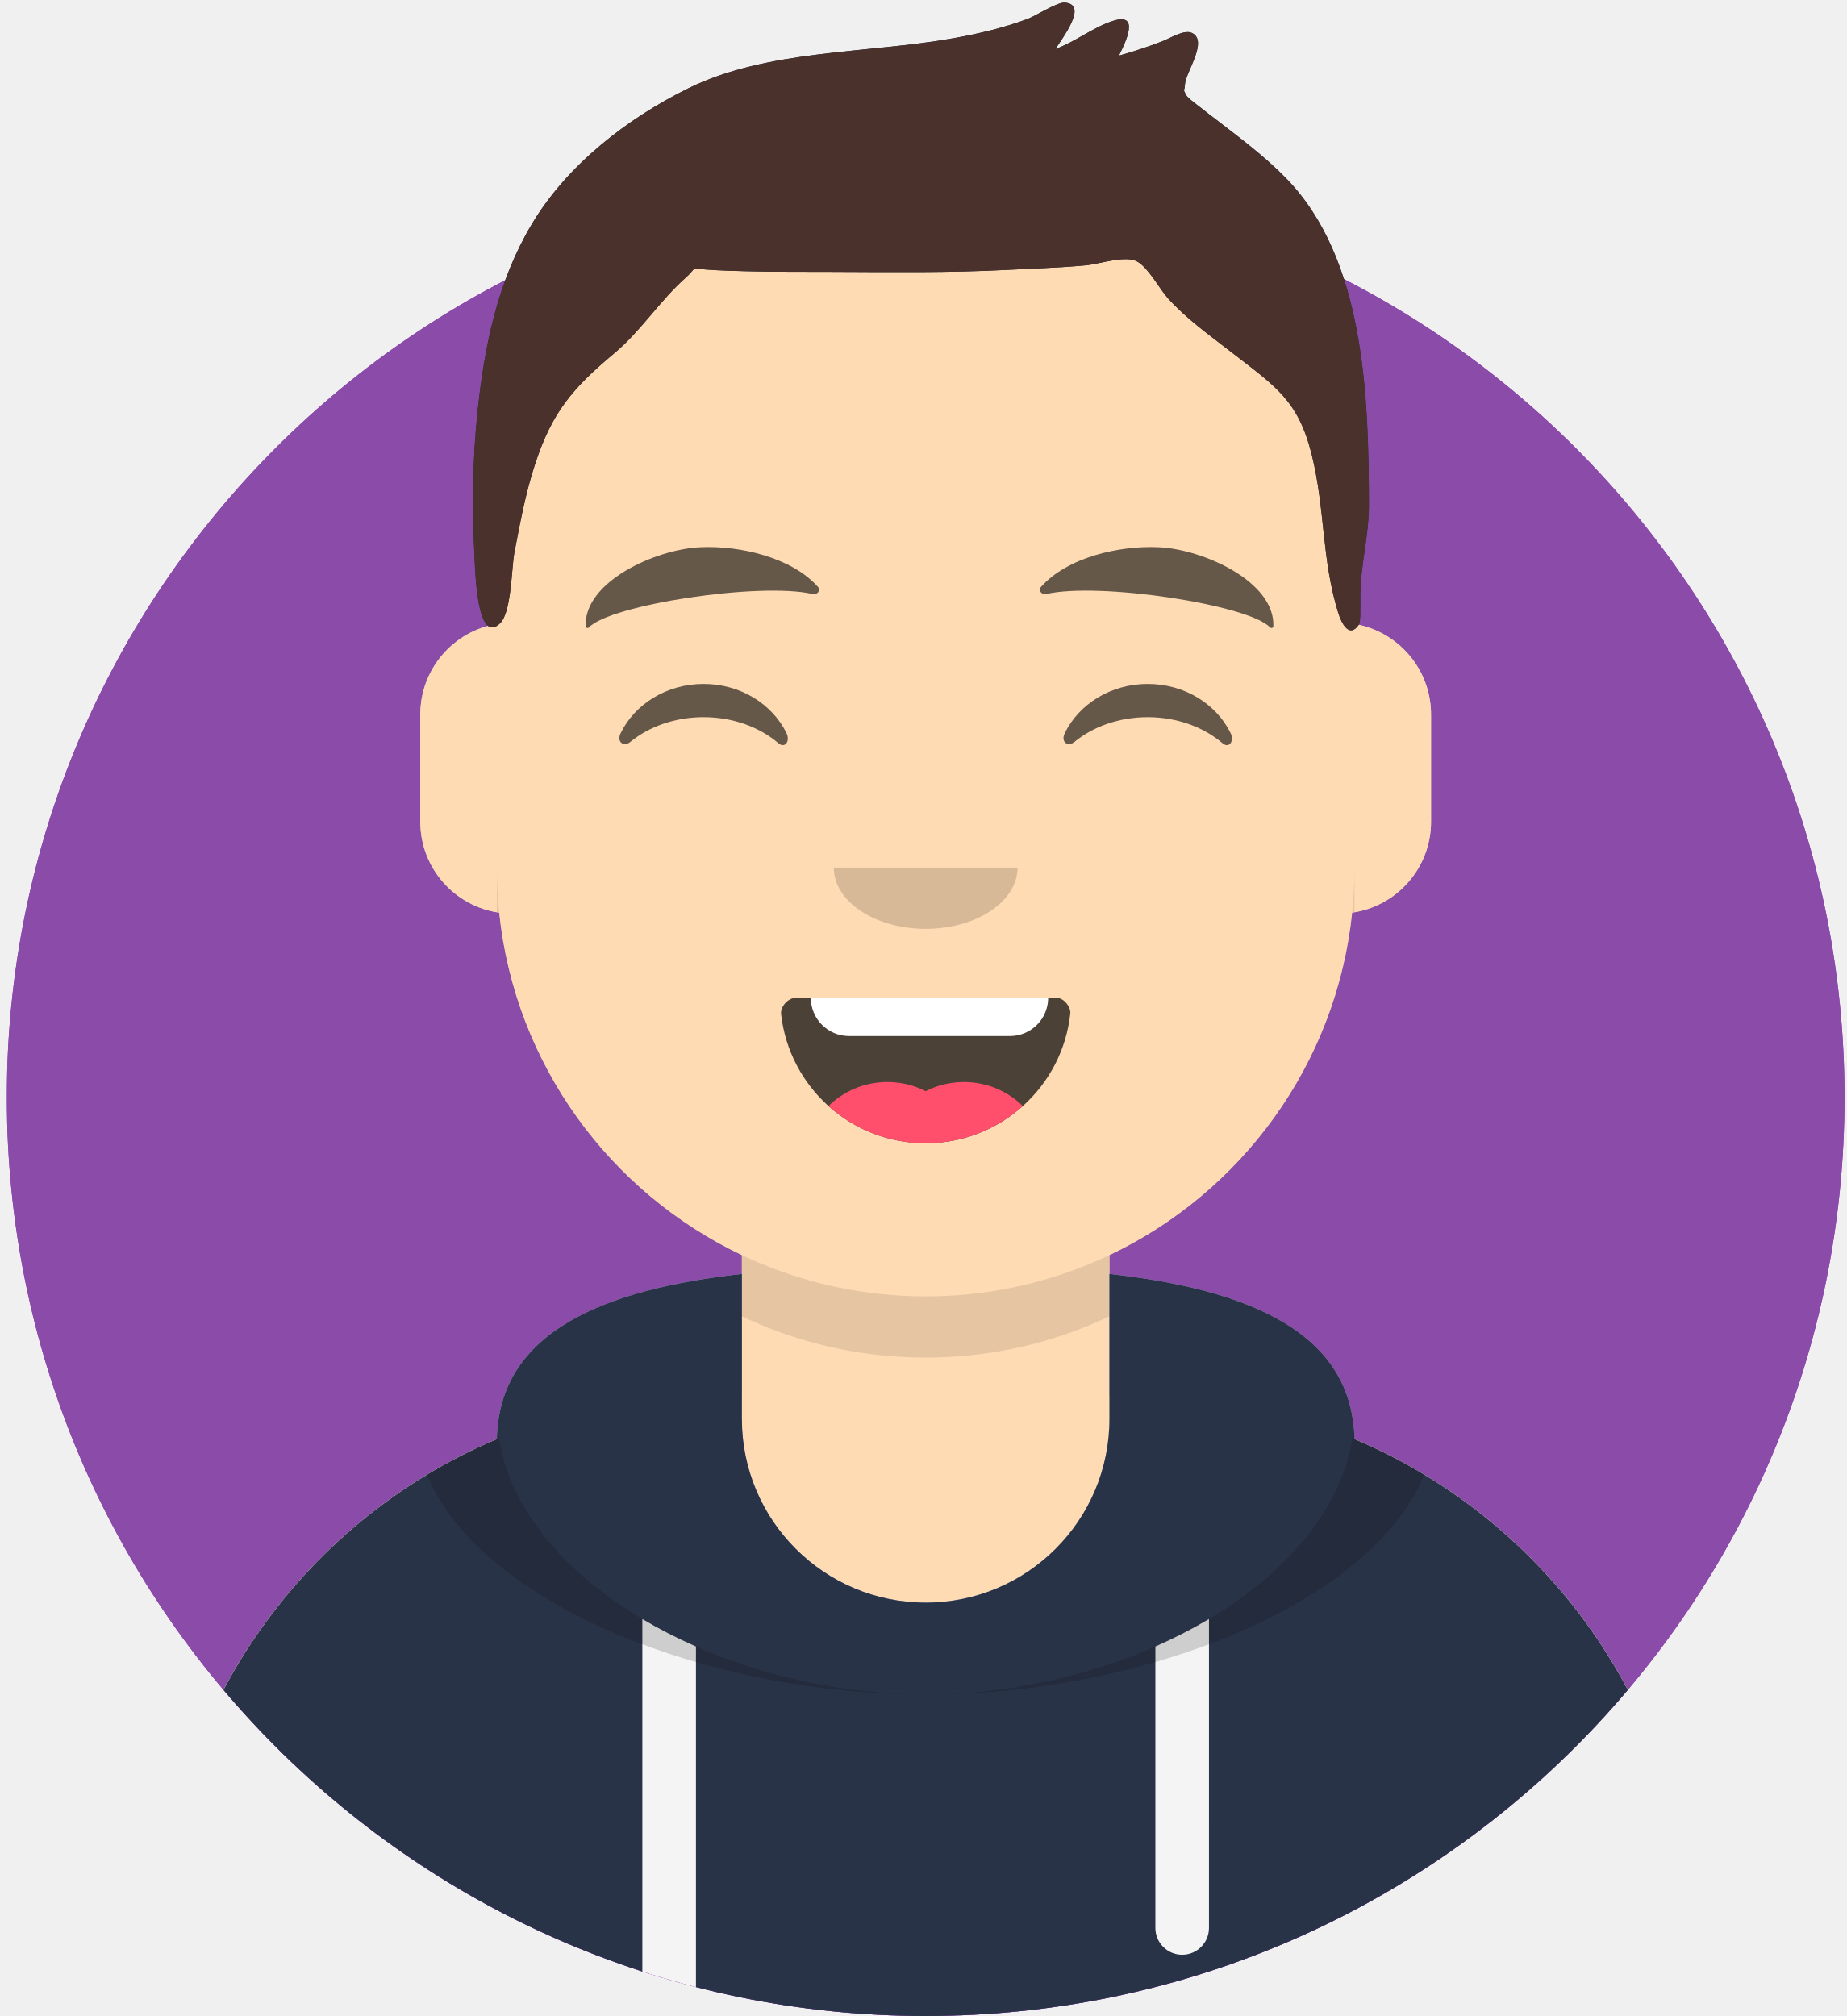
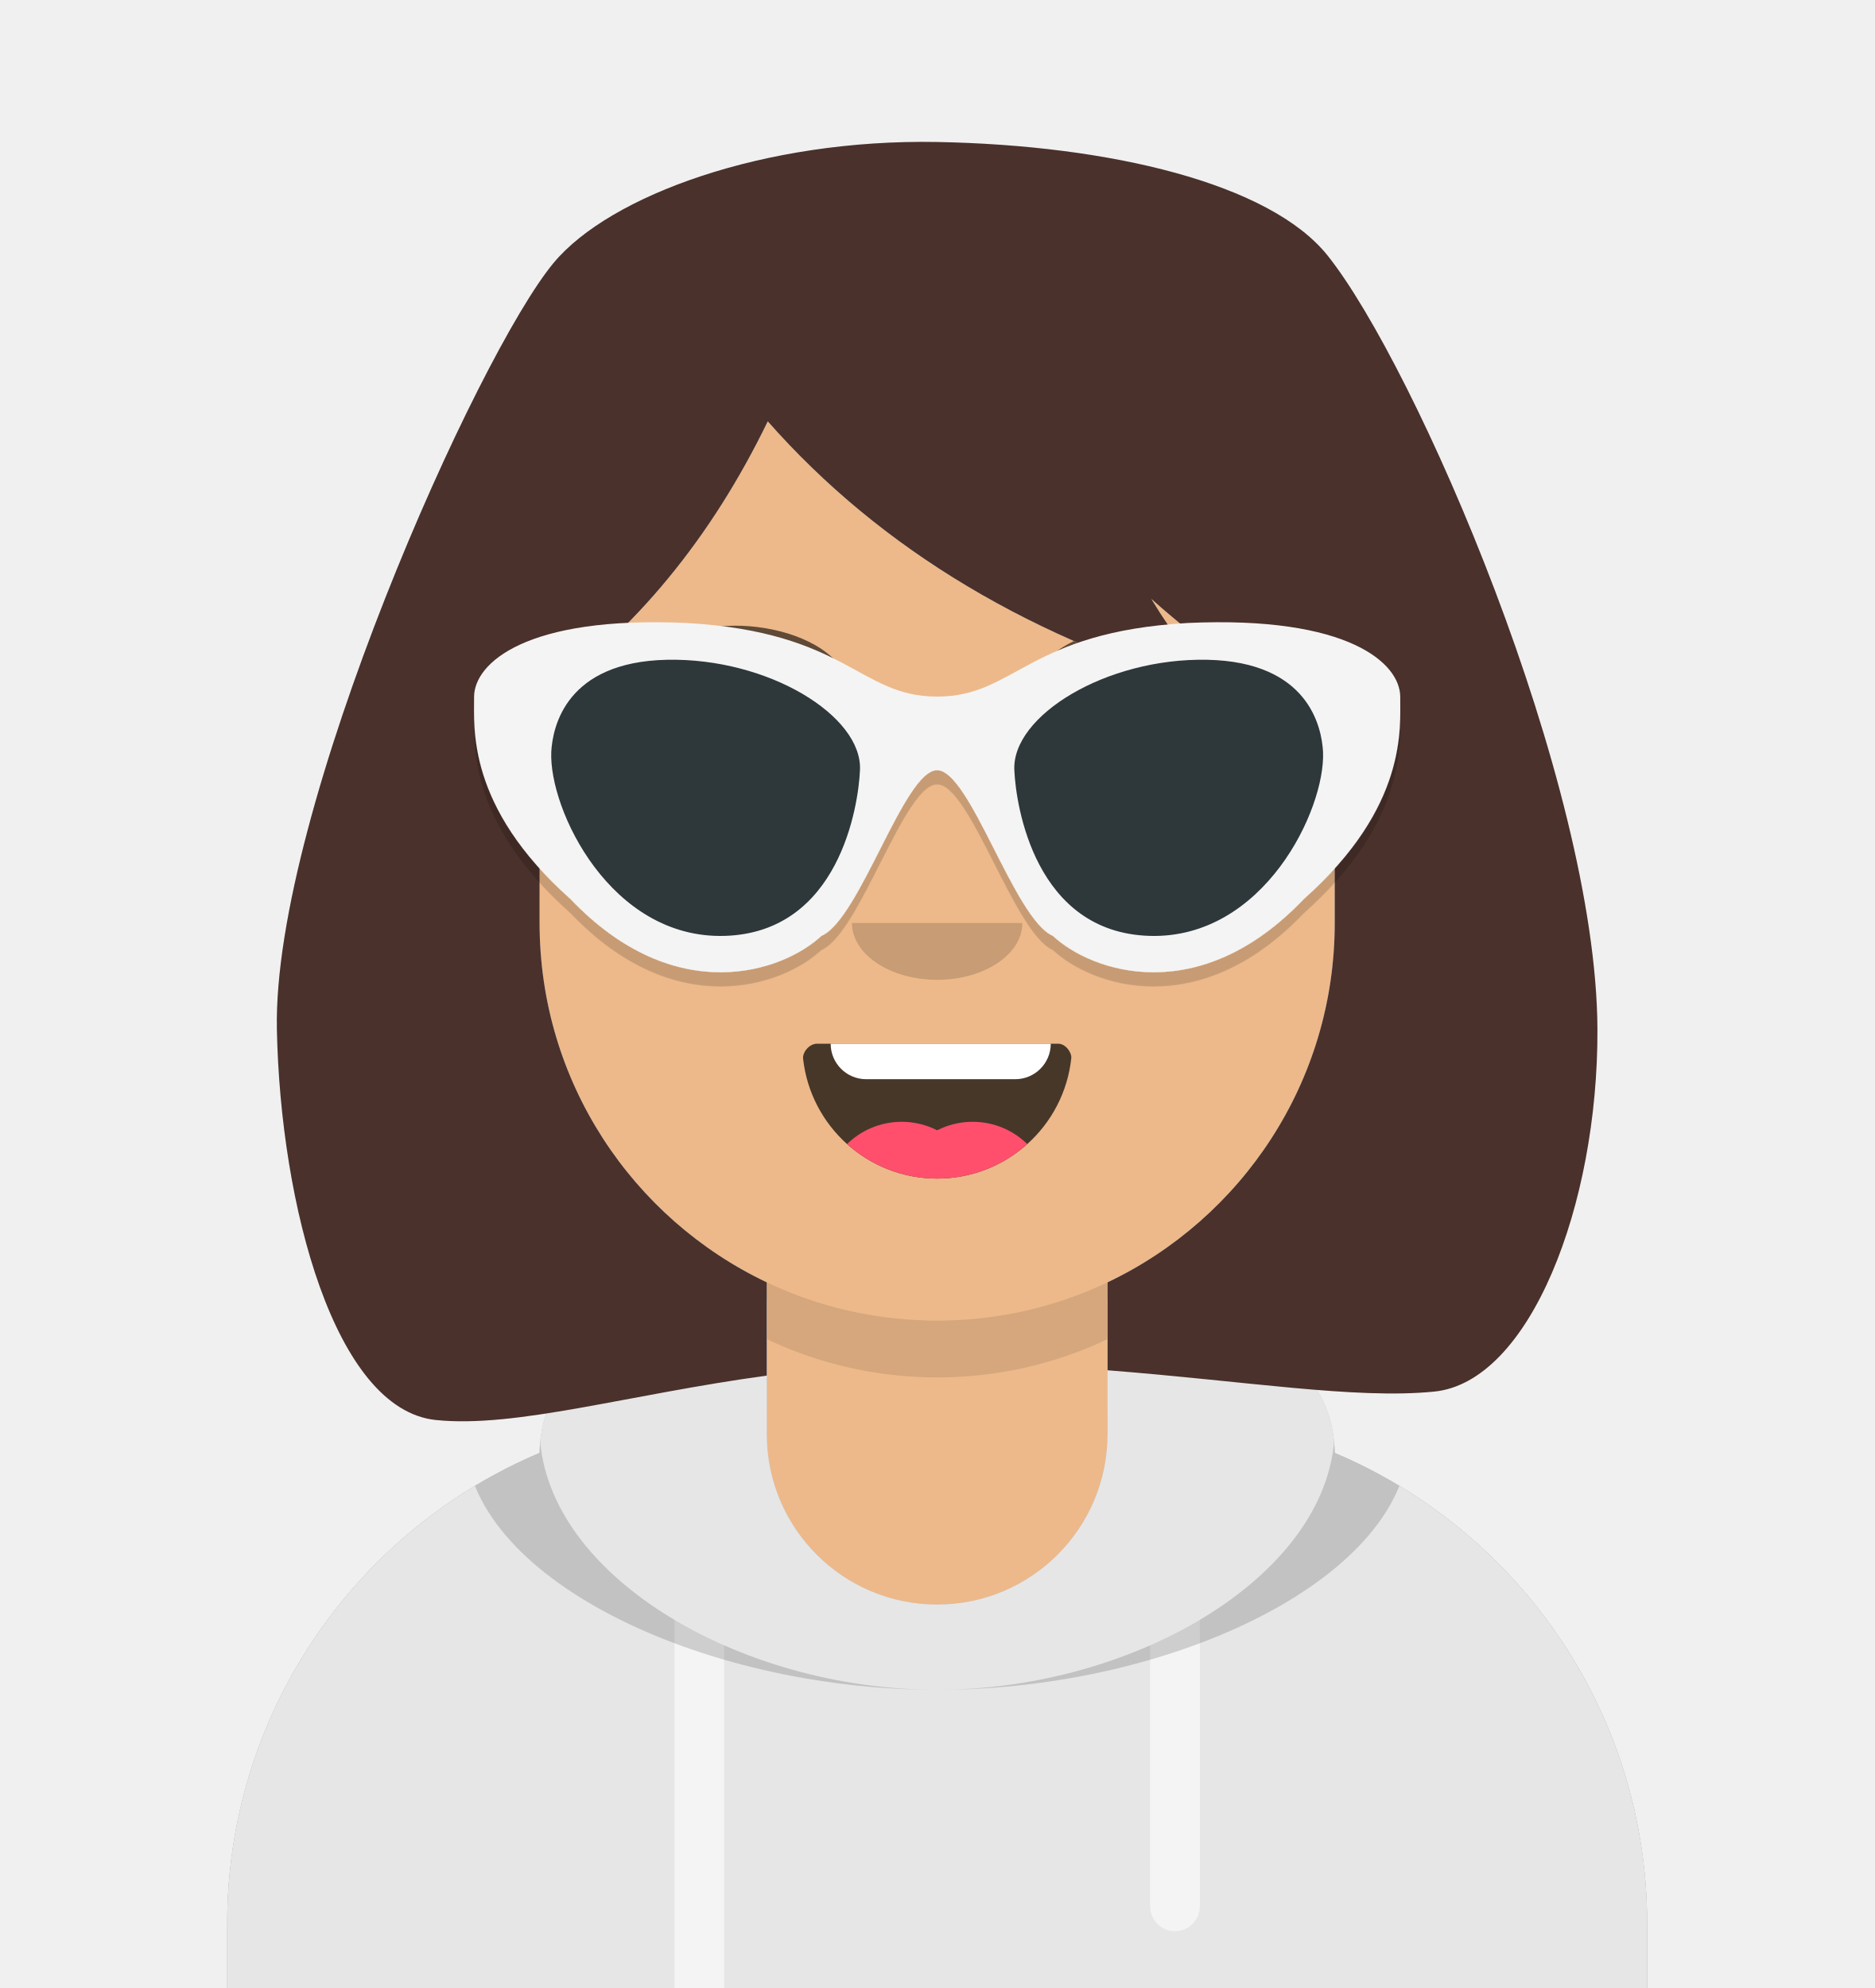
- <svg xmlns="http://www.w3.org/2000/svg" xmlns:xlink="http://www.w3.org/1999/xlink" width="217px" height="237px" viewBox="0 0 217 237" version="1.1">
+ <svg xmlns="http://www.w3.org/2000/svg" xmlns:xlink="http://www.w3.org/1999/xlink" width="264px" height="280px" viewBox="0 0 264 280" version="1.1">
  <defs>
-     <circle id="path-1" cx="108" cy="108" r="108" />
-     <path d="M-3.19744231e-14,144 L-3.19744231e-14,-1.42108547e-14 L237.6,-1.42108547e-14 L237.6,144 L226.8,144 C226.8,203.647 178.447,252 118.8,252 C59.153,252 10.8,203.647 10.8,144 L10.8,144 L-3.19744231e-14,144 Z" id="path-3" />
-     <path d="M90,0 C117.835,-5.11323436e-15 140.4,22.565 140.4,50.4 L140.401,55.949 C145.508,56.807 149.4,61.249 149.4,66.6 L149.4,79.2 C149.4,84.647 145.367,89.152 140.125,89.893 C138.265,107.718 127.114,122.78 111.601,130.149 L111.6,146.7 L115.2,146.7 C150.988,146.7 180,175.712 180,211.5 L180,219.6 L0,219.6 L0,211.5 C-4.38277231e-15,175.712 29.012,146.7 64.8,146.7 L68.4,146.7 L68.4,130.15 C52.886,122.78 41.735,107.718 39.875,89.893 C34.633,89.152 30.6,84.647 30.6,79.2 L30.6,66.6 C30.6,61.249 34.492,56.806 39.6,55.949 L39.6,50.4 C39.6,22.565 62.165,5.11323436e-15 90,0 Z" id="path-5" />
-     <path d="M140.401,11.764 C156.691,13.587 169.2,18.597 169.2,31.569 L169.194,31.18 C192.467,41.01 208.8,64.047 208.8,90.9 L208.8,99 L28.8,99 L28.8,90.9 C28.8,64.047 45.133,41.01 68.406,31.18 C68.653,18.496 81.073,13.568 97.2,11.764 L97.2,28.8 C97.2,40.729 106.871,50.4 118.8,50.4 C130.729,50.4 140.4,40.729 140.4,28.8 L140.4,28.8 Z" id="path-7" />
-     <path d="M31.606,13.615 C32.558,22.158 39.803,28.8 48.6,28.8 C57.424,28.8 64.687,22.117 65.603,13.536 C65.676,12.845 64.905,11.7 63.938,11.7 C50.534,11.7 40.264,11.7 33.378,11.7 C32.406,11.7 31.511,12.761 31.606,13.615 Z" id="path-9" />
-     <rect id="path-11" x="0" y="0" width="237.6" height="252" />
-     <path d="M118.135,20.928 C115.651,18.39 112.767,16.236 109.962,14.076 C109.343,13.6 108.715,13.135 108.109,12.641 C107.972,12.528 106.563,11.519 106.394,11.148 C105.988,10.254 106.224,10.95 106.28,9.884 C106.35,8.535 109.1,4.727 107.048,3.854 C106.146,3.47 104.536,4.492 103.67,4.83 C101.977,5.49 100.263,6.054 98.512,6.54 C99.351,4.869 100.95,1.524 97.944,2.419 C95.603,3.116 93.421,4.91 91.068,5.753 C91.847,4.477 94.96,0.523 92.147,0.302 C91.271,0.233 88.724,1.875 87.782,2.226 C84.959,3.275 82.075,3.953 79.111,4.487 C69.033,6.304 57.248,5.786 47.923,10.374 C40.735,13.911 33.636,19.4 29.484,26.389 C25.481,33.125 23.984,40.498 23.146,48.217 C22.532,53.882 22.482,59.738 22.769,65.424 C22.863,67.287 23.073,75.874 25.779,73.273 C27.127,71.978 27.117,66.745 27.457,64.974 C28.133,61.451 28.783,57.911 29.91,54.5 C31.895,48.49 34.238,45.687 39.184,41.547 C42.359,38.89 44.588,35.3 47.625,32.62 C48.99,31.416 47.949,31.542 50.143,31.7 C51.616,31.806 53.097,31.846 54.574,31.885 C57.99,31.974 61.412,31.951 64.829,31.963 C71.711,31.988 78.561,32.085 85.437,31.725 C88.492,31.565 91.556,31.478 94.603,31.195 C96.306,31.038 99.326,29.947 100.728,30.78 C102.01,31.543 103.342,34.034 104.263,35.054 C106.438,37.464 109.032,39.305 111.576,41.282 C116.881,45.403 119.559,46.98 121.17,53.421 C122.775,59.838 122.325,65.791 124.312,72.106 C124.662,73.217 125.586,75.13 126.726,73.415 C126.937,73.096 126.883,71.345 126.883,70.337 C126.883,66.27 127.913,63.218 127.9,59.123 C127.849,46.674 127.447,30.442 118.135,20.928 Z" id="path-13" />
+     <circle id="react-path-1" cx="120" cy="120" r="120" />
+     <path d="M12,160 C12,226.274 65.726,280 132,280 C198.274,280 252,226.274 252,160 L264,160 L264,-1.42108547e-14 L-3.19744231e-14,-1.42108547e-14 L-3.19744231e-14,160 L12,160 Z" id="react-path-2" />
+     <path d="M124,144.611 L124,163 L128,163 L128,163 C167.765,163 200,195.235 200,235 L200,244 L0,244 L0,235 C-4.86974701e-15,195.235 32.235,163 72,163 L72,163 L76,163 L76,144.611 C58.763,136.422 46.372,119.687 44.305,99.881 C38.48,99.058 34,94.052 34,88 L34,74 C34,68.054 38.325,63.118 44,62.166 L44,56 L44,56 C44,25.072 69.072,5.68137151e-15 100,0 L100,0 L100,0 C130.928,-5.68137151e-15 156,25.072 156,56 L156,62.166 C161.675,63.118 166,68.054 166,74 L166,88 C166,94.052 161.52,99.058 155.695,99.881 C153.628,119.687 141.237,136.422 124,144.611 Z" id="react-path-3" />
  </defs>
-   <g id="Website" stroke="none" stroke-width="1" fill="none" fill-rule="evenodd">
-     <g id="mf-avatar" transform="translate(-10, -15)">
-       <g id="Circle" transform="translate(10.8, 36)">
-         <mask id="mask-2" fill="white">
-           <use xlink:href="#path-1" />
-         </mask>
-         <use id="Circle-Background" fill="#972dc2" xlink:href="#path-1" />
-         <g id="🖍-Circle-Color" mask="url(#mask-2)" fill="#8a4ca8">
-           <rect id="🖍Color" x="0" y="0" width="216.445" height="216" />
-         </g>
-       </g>
-       <mask id="mask-4" fill="white">
-         <use xlink:href="#path-3" />
-       </mask>
-       <g id="Mask" />
-       <g id="Avataaar" mask="url(#mask-4)">
-         <g id="Body" transform="translate(28.8, 32.4)">
-           <mask id="mask-6" fill="white">
-             <use xlink:href="#path-5" />
-           </mask>
-           <use fill="#D0C6AC" xlink:href="#path-5" />
-           <g id="Skin/👶🏻-05-Pale" mask="url(#mask-6)" fill="#FFDBB4">
-             <g transform="translate(-28.8, 0)" id="Color">
-               <rect x="0" y="0" width="238.384" height="220.355" />
+   <g id="Avataaar" stroke="none" stroke-width="1" fill="none" fill-rule="evenodd">
+     <g transform="translate(-825, -1100)" id="Avataaar/Circle">
+       <g transform="translate(825, 1100)">
+         <g id="Mask" />
+         <g id="Avataaar" stroke-width="1" fill-rule="evenodd" mask="url(#react-mask-5)">
+           <g id="Body" transform="translate(32, 36)">
+             <mask id="react-mask-6" fill="white">
+               <use xlink:href="#react-path-3" />
+             </mask>
+             <use fill="#D0C6AC" xlink:href="#react-path-3" />
+             <g id="Skin/👶🏽-03-Brown" mask="url(#react-mask-6)" fill="#EDB98A">
+               <g transform="translate(0, 0)" id="Color">
+                 <rect x="0" y="0" width="264" height="280" />
+               </g>
+             </g>
+             <path d="M156,79 L156,102 C156,132.928 130.928,158 100,158 C69.072,158 44,132.928 44,102 L44,79 L44,94 C44,124.928 69.072,150 100,150 C130.928,150 156,124.928 156,94 L156,79 Z" id="Neck-Shadow" fill-opacity="0.1" fill="#000000" mask="url(#react-mask-6)" />
+           </g>
+           <g id="Clothing/Hoodie" transform="translate(0, 170)">
+             <defs>
+               <path d="M108,13.071 C90.081,15.076 76.28,20.552 76.004,34.645 C50.146,45.568 32,71.165 32,100.999 L32,100.999 L32,110 L232,110 L232,100.999 C232,71.165 213.854,45.568 187.996,34.645 C187.72,20.552 173.919,15.076 156,13.071 L156,32 L156,32 C156,45.255 145.255,56 132,56 L132,56 C118.745,56 108,45.255 108,32 L108,13.071 Z" id="react-path-651" />
+             </defs>
+             <mask id="react-mask-652" fill="white">
+               <use xlink:href="#react-path-651" />
+             </mask>
+             <use id="Hoodie" fill="#B7C1DB" fill-rule="evenodd" xlink:href="#react-path-651" />
+             <g id="Color/Palette/Gray-01" mask="url(#react-mask-652)" fill-rule="evenodd" fill="#E6E6E6">
+               <rect id="🖍Color" x="0" y="0" width="264" height="110" />
+             </g>
+             <path d="M102,61.739 L102,110 L95,110 L95,58.15 C97.204,59.46 99.547,60.661 102,61.739 Z M169,58.15 L169,98.5 C169,100.433 167.433,102 165.5,102 C163.567,102 162,100.433 162,98.5 L162,61.739 C164.453,60.661 166.796,59.46 169,58.15 Z" id="Straps" fill="#F4F4F4" fill-rule="evenodd" mask="url(#react-mask-652)" />
+             <path d="M90.96,12.724 C75.909,15.571 65.5,21.243 65.5,32.308 C65.5,52.02 98.538,68 132,68 C165.462,68 198.5,52.02 198.5,32.308 C198.5,21.243 188.091,15.571 173.04,12.724 C182.125,16.074 188,21.706 188,31.077 C188,51.469 160.179,68 132,68 C103.821,68 76,51.469 76,31.077 C76,21.706 81.875,16.074 90.96,12.724 Z" id="Shadow" fill-opacity="0.16" fill="#000000" fill-rule="evenodd" mask="url(#react-mask-652)" />
+           </g>
+           <g id="Face" transform="translate(76, 82)" fill="#000000">
+             <g id="Mouth/Smile" transform="translate(2, 52)">
+               <defs>
+                 <path d="M35.118,15.128 C36.176,24.62 44.226,32 54,32 C63.804,32 71.874,24.574 72.892,15.04 C72.974,14.273 72.117,13 71.043,13 C56.149,13 44.738,13 37.087,13 C36.007,13 35.012,14.178 35.118,15.128 Z" id="react-path-405" />
+               </defs>
+               <mask id="react-mask-406" fill="white">
+                 <use xlink:href="#react-path-405" />
+               </mask>
+               <use id="Mouth" fill-opacity="0.7" fill="#000000" fill-rule="evenodd" xlink:href="#react-path-405" />
+               <rect id="Teeth" fill="#FFFFFF" fill-rule="evenodd" mask="url(#react-mask-406)" x="39" y="2" width="31" height="16" rx="5" />
+               <g id="Tongue" stroke-width="1" fill-rule="evenodd" mask="url(#react-mask-406)" fill="#FF4F6D">
+                 <g transform="translate(38, 24)">
+                   <circle cx="11" cy="11" r="11" />
+                   <circle cx="21" cy="11" r="11" />
+                 </g>
+               </g>
+             </g>
+             <g id="Nose/Default" transform="translate(28, 40)" fill-opacity="0.16">
+               <path d="M16,8 C16,12.418 21.373,16 28,16 L28,16 C34.627,16 40,12.418 40,8" id="Nose" />
+             </g>
+             <g id="Eyes/Happy-😁" transform="translate(0, 8)" fill-opacity="0.6">
+               <path d="M16.16,22.447 C18.007,18.649 22.164,16 26.998,16 C31.814,16 35.959,18.63 37.815,22.407 C38.367,23.529 37.582,24.447 36.791,23.767 C34.34,21.66 30.859,20.344 26.998,20.344 C23.257,20.344 19.874,21.579 17.438,23.572 C16.547,24.3 15.62,23.558 16.16,22.447 Z" id="Squint" />
+               <path d="M74.16,22.447 C76.007,18.649 80.164,16 84.998,16 C89.814,16 93.959,18.63 95.815,22.407 C96.367,23.529 95.582,24.447 94.791,23.767 C92.34,21.66 88.859,20.344 84.998,20.344 C81.257,20.344 77.874,21.579 75.438,23.572 C74.547,24.3 73.62,23.558 74.16,22.447 Z" id="Squint" />
+             </g>
+             <g id="Eyebrow/Natural/Default-Natural" fill-opacity="0.6">
+               <path d="M26.039,6.21 C20.278,6.983 11.293,12.005 12.044,17.818 C12.069,18.008 12.357,18.067 12.481,17.908 C14.967,14.72 34.193,10.037 41.194,11.015 C41.835,11.104 42.258,10.443 41.821,10.03 C38.077,6.495 31.2,5.512 26.039,6.21" id="Eyebrow" transform="translate(27, 12) rotate(5) translate(-27, -12) " />
+               <path d="M85.039,6.21 C79.278,6.983 70.293,12.005 71.044,17.818 C71.069,18.008 71.357,18.067 71.481,17.908 C73.967,14.72 93.193,10.037 100.194,11.015 C100.835,11.104 101.258,10.443 100.821,10.03 C97.077,6.495 90.2,5.512 85.039,6.21" id="Eyebrow" transform="translate(86, 12) scale(-1, 1) rotate(5) translate(-86, -12) " />
            </g>
          </g>
-           <path d="M39.6,84.6 C39.6,112.435 62.165,135 90,135 C117.835,135 140.4,112.435 140.4,84.6 L140.4,84.6 L140.4,91.8 C140.4,119.635 117.835,142.2 90,142.2 C62.165,142.2 39.6,119.635 39.6,91.8 Z" id="Neck-Shadow" fill-opacity="0.1" fill="#000000" mask="url(#mask-6)" />
-         </g>
-         <g id="Clothing/Hoodie" transform="translate(0, 153)">
-           <mask id="mask-8" fill="white">
-             <use xlink:href="#path-7" />
-           </mask>
-           <use id="Hoodie" fill="#B7C1DB" fill-rule="evenodd" xlink:href="#path-7" />
-           <g id="Color/Palette/Slate" mask="url(#mask-8)" fill="#293347" fill-rule="evenodd">
-             <rect id="🖍Color" x="0" y="0" width="238.491" height="99" />
-           </g>
-           <path d="M91.8,55.565 L91.8,99 L85.5,99 L85.499,52.335 C87.483,53.514 89.592,54.594 91.8,55.565 Z M152.101,52.334 L152.1,88.65 C152.1,90.39 150.69,91.8 148.95,91.8 C147.21,91.8 145.8,90.39 145.8,88.65 L145.801,55.565 C148.009,54.594 150.118,53.513 152.101,52.334 Z" id="Straps" fill="#F4F4F4" fill-rule="evenodd" mask="url(#mask-8)" />
-           <path d="M155.733,11.451 C169.28,14.013 178.65,19.118 178.65,29.077 C178.65,46.818 148.916,61.2 118.8,61.2 C88.684,61.2 58.95,46.818 58.95,29.077 C58.95,19.118 68.32,14.013 81.867,11.451 C73.689,14.466 68.4,19.534 68.4,27.969 C68.4,46.322 93.439,61.2 118.8,61.2 C144.161,61.2 169.2,46.322 169.2,27.969 C169.2,19.71 164.13,14.679 156.241,11.642 Z" id="Shadow" fill-opacity="0.16" fill="#000000" fill-rule="evenodd" mask="url(#mask-8)" />
-         </g>
-         <g id="Face" transform="translate(68.4, 73.8)">
-           <g id="Mouth/Smile" transform="translate(1.8, 46.8)">
-             <mask id="mask-10" fill="white">
-               <use xlink:href="#path-9" />
+           <g id="Top" stroke-width="1" fill-rule="evenodd">
+             <defs>
+               <rect id="react-path-609" x="0" y="0" width="264" height="280" />
+               <path d="M38,79.36 L38,111 C38,133.339 51.08,152.623 70,161.611 L70,174.746 C50.363,177.434 34.641,182.164 23.385,181 C9.162,179.531 1.496,150.796 1,126 C0.383,95.164 29.319,30.795 40,18 C47.923,8.509 69.695,0.551 94,1 C118.305,1.449 140.862,6.812 149,17 C161.324,32.428 186.869,91.079 187,126 C187.094,150.8 177.463,175.66 164,177 C152.921,178.103 137.476,175.511 118,173.997 L118,161.611 C136.92,152.623 150,133.339 150,111 L150,82.988 C140.479,78.131 131.863,72.248 124.154,65.341 C127.362,70.637 130.849,75.148 134.613,78.873 C107.596,71.293 86.106,58.45 70.141,40.345 C62.16,56.81 51.446,69.814 38,79.36 Z" id="react-path-610" />
+             </defs>
+             <mask id="react-mask-607" fill="white">
+               <use xlink:href="#react-path-609" />
            </mask>
-             <use id="Mouth" fill-opacity="0.7" fill="#000000" fill-rule="evenodd" xlink:href="#path-9" />
-             <path d="M39.6,1.8 L58.5,1.8 C60.985,1.8 63,3.815 63,6.3 L63,11.7 C63,14.185 60.985,16.2 58.5,16.2 L39.6,16.2 C37.115,16.2 35.1,14.185 35.1,11.7 L35.1,6.3 C35.1,3.815 37.115,1.8 39.6,1.8 Z" id="Teeth" fill="#FFFFFF" fill-rule="evenodd" mask="url(#mask-10)" />
-             <g id="Tongue" stroke-width="1" fill-rule="evenodd" mask="url(#mask-10)" fill="#FF4F6D">
-               <g transform="translate(34.2, 21.6)">
-                 <circle cx="9.9" cy="9.9" r="9.9" />
-                 <circle cx="18.9" cy="9.9" r="9.9" />
-               </g>
-             </g>
-           </g>
-           <g id="Nose/Default" transform="translate(25.2, 36)" fill="#000000" fill-opacity="0.16">
-             <path d="M14.4,7.2 C14.4,11.176 19.235,14.4 25.2,14.4 L25.2,14.4 C31.165,14.4 36,11.176 36,7.2" id="Nose" />
-           </g>
-           <g id="Eyes/Happy-😁" transform="translate(0, 7.2)" fill="#000000" fill-opacity="0.6">
-             <path d="M14.544,20.203 C16.206,16.784 19.948,14.4 24.298,14.4 C28.632,14.4 32.363,16.767 34.034,20.166 C34.53,21.176 33.824,22.003 33.112,21.39 C30.906,19.494 27.773,18.309 24.298,18.309 C20.931,18.309 17.886,19.421 15.694,21.214 C14.892,21.87 14.058,21.203 14.544,20.203 Z" id="Squint" />
-             <path d="M66.744,20.203 C68.406,16.784 72.148,14.4 76.498,14.4 C80.832,14.4 84.563,16.767 86.234,20.166 C86.73,21.176 86.024,22.003 85.312,21.39 C83.106,19.494 79.973,18.309 76.498,18.309 C73.131,18.309 70.086,19.421 67.894,21.214 C67.092,21.87 66.258,21.203 66.744,20.203 Z" id="Squint" />
-           </g>
-           <g id="Eyebrow/Natural/Default-Natural" fill="#000000" fill-opacity="0.6">
-             <path d="M23.435,5.589 C18.25,6.285 10.164,10.805 10.84,16.036 C10.862,16.207 11.121,16.261 11.233,16.118 C13.471,13.248 30.774,9.033 37.075,9.913 C37.652,9.994 38.032,9.399 37.639,9.027 C34.269,5.845 28.08,4.961 23.435,5.589" id="Eyebrow" transform="translate(24.3, 10.8) rotate(5) translate(-24.3, -10.8) " />
-             <path d="M76.535,5.589 C71.35,6.285 63.264,10.805 63.94,16.036 C63.962,16.207 64.221,16.261 64.333,16.118 C66.571,13.248 83.874,9.033 90.175,9.913 C90.752,9.994 91.132,9.399 90.739,9.027 C87.369,5.845 81.18,4.961 76.535,5.589" id="Eyebrow" transform="translate(77.4, 10.8) scale(-1, 1) rotate(5) translate(-77.4, -10.8) " />
-           </g>
-         </g>
-         <g id="Top">
-           <mask id="mask-12" fill="white">
-             <use xlink:href="#path-11" />
-           </mask>
-           <g id="Mask" />
-           <g mask="url(#mask-12)">
-             <g transform="translate(43, 15)">
-               <mask id="mask-14" fill="white">
-                 <use xlink:href="#path-13" />
-               </mask>
-               <use id="Short-Hair" stroke="none" fill="#1F3140" fill-rule="evenodd" xlink:href="#path-13" />
-               <g id="Color/Hair/Brown-Dark" stroke="none" fill="none" mask="url(#mask-14)" fill-rule="evenodd">
-                 <g transform="translate(-43.1, -15)" fill="#4A312C" id="Color">
-                   <rect x="0" y="0" width="239.107" height="252.406" />
+             <g id="Mask" />
+             <g id="Top/Long-Hair/Bob" mask="url(#react-mask-607)">
+               <g transform="translate(-1, 0)">
+                 <g id="Hair" stroke-width="1" fill-rule="evenodd" transform="translate(39, 19)">
+                   <mask id="react-mask-608" fill="white">
+                     <use xlink:href="#react-path-610" />
+                   </mask>
+                   <use id="Combined-Shape" fill="#E6E6E6" xlink:href="#react-path-610" />
+                   <g id="Skin/👶🏽-03-Brown" mask="url(#react-mask-608)" fill="#4A312C">
+                     <g transform="translate(0, 0) " id="Color">
+                       <rect x="0" y="0" width="264" height="280" />
+                     </g>
+                   </g>
+                 </g>
+                 <g id="Top/_Resources/Kurt" fill="none" transform="translate(62, 85)" stroke-width="1">
+                   <defs>
+                     <filter x="-0.8%" y="-2.0%" width="101.5%" height="108.0%" filterUnits="objectBoundingBox" id="react-filter-683">
+                       <feOffset dx="0" dy="2" in="SourceAlpha" result="shadowOffsetOuter1" />
+                       <feColorMatrix values="0 0 0 0 0   0 0 0 0 0   0 0 0 0 0  0 0 0 0.16 0" type="matrix" in="shadowOffsetOuter1" result="shadowMatrixOuter1" />
+                       <feMerge>
+                         <feMergeNode in="shadowMatrixOuter1" />
+                         <feMergeNode in="SourceGraphic" />
+                       </feMerge>
+                     </filter>
+                   </defs>
+                   <g id="Kurts" filter="url(#react-filter-683)" transform="translate(5, 2)">
+                     <path d="M66,11.111 C54.963,11.111 53.371,2.027 30.671,0.741 C7.986,-0.283 0.815,6.449 0.776,11.111 C0.813,15.404 -0.352,26.561 14.365,39.63 C29.137,55.142 44.27,49.882 49.694,44.815 C55.135,42.473 61.34,21.46 66,21.481 C70.66,21.503 76.865,42.473 82.306,44.815 C87.73,49.882 102.863,55.142 117.635,39.63 C132.352,26.561 131.187,15.404 131.224,11.111 C131.185,6.449 124.014,-0.283 101.329,0.741 C78.629,2.027 77.037,11.111 66,11.111 Z" id="It!" fill="#F4F4F4" fill-rule="nonzero" />
+                     <path d="M55.129,21.481 C55.51,13.823 42.216,5.642 27.953,5.926 C13.697,6.225 11.842,15.379 11.647,18.889 C11.298,27.022 20.014,45.304 36.106,44.815 C52.197,44.306 54.909,26.534 55.129,21.481 Z" id="Did" fill="#2F383B" fill-rule="nonzero" />
+                     <path d="M120.353,21.481 C120.734,13.823 107.439,5.642 93.176,5.926 C78.921,6.225 77.065,15.379 76.871,18.889 C76.522,27.022 85.238,45.304 101.329,44.815 C117.421,44.306 120.133,26.534 120.353,21.481 Z" id="Courtney" fill="#2F383B" fill-rule="nonzero" transform="translate(98.61177, 25.37037) scale(-1, 1) translate(-98.61177, -25.37037) " />
+                   </g>
                </g>
              </g>
            </g>
          </g>
        </g>
      </g>
    </g>
  </g>
</svg>
